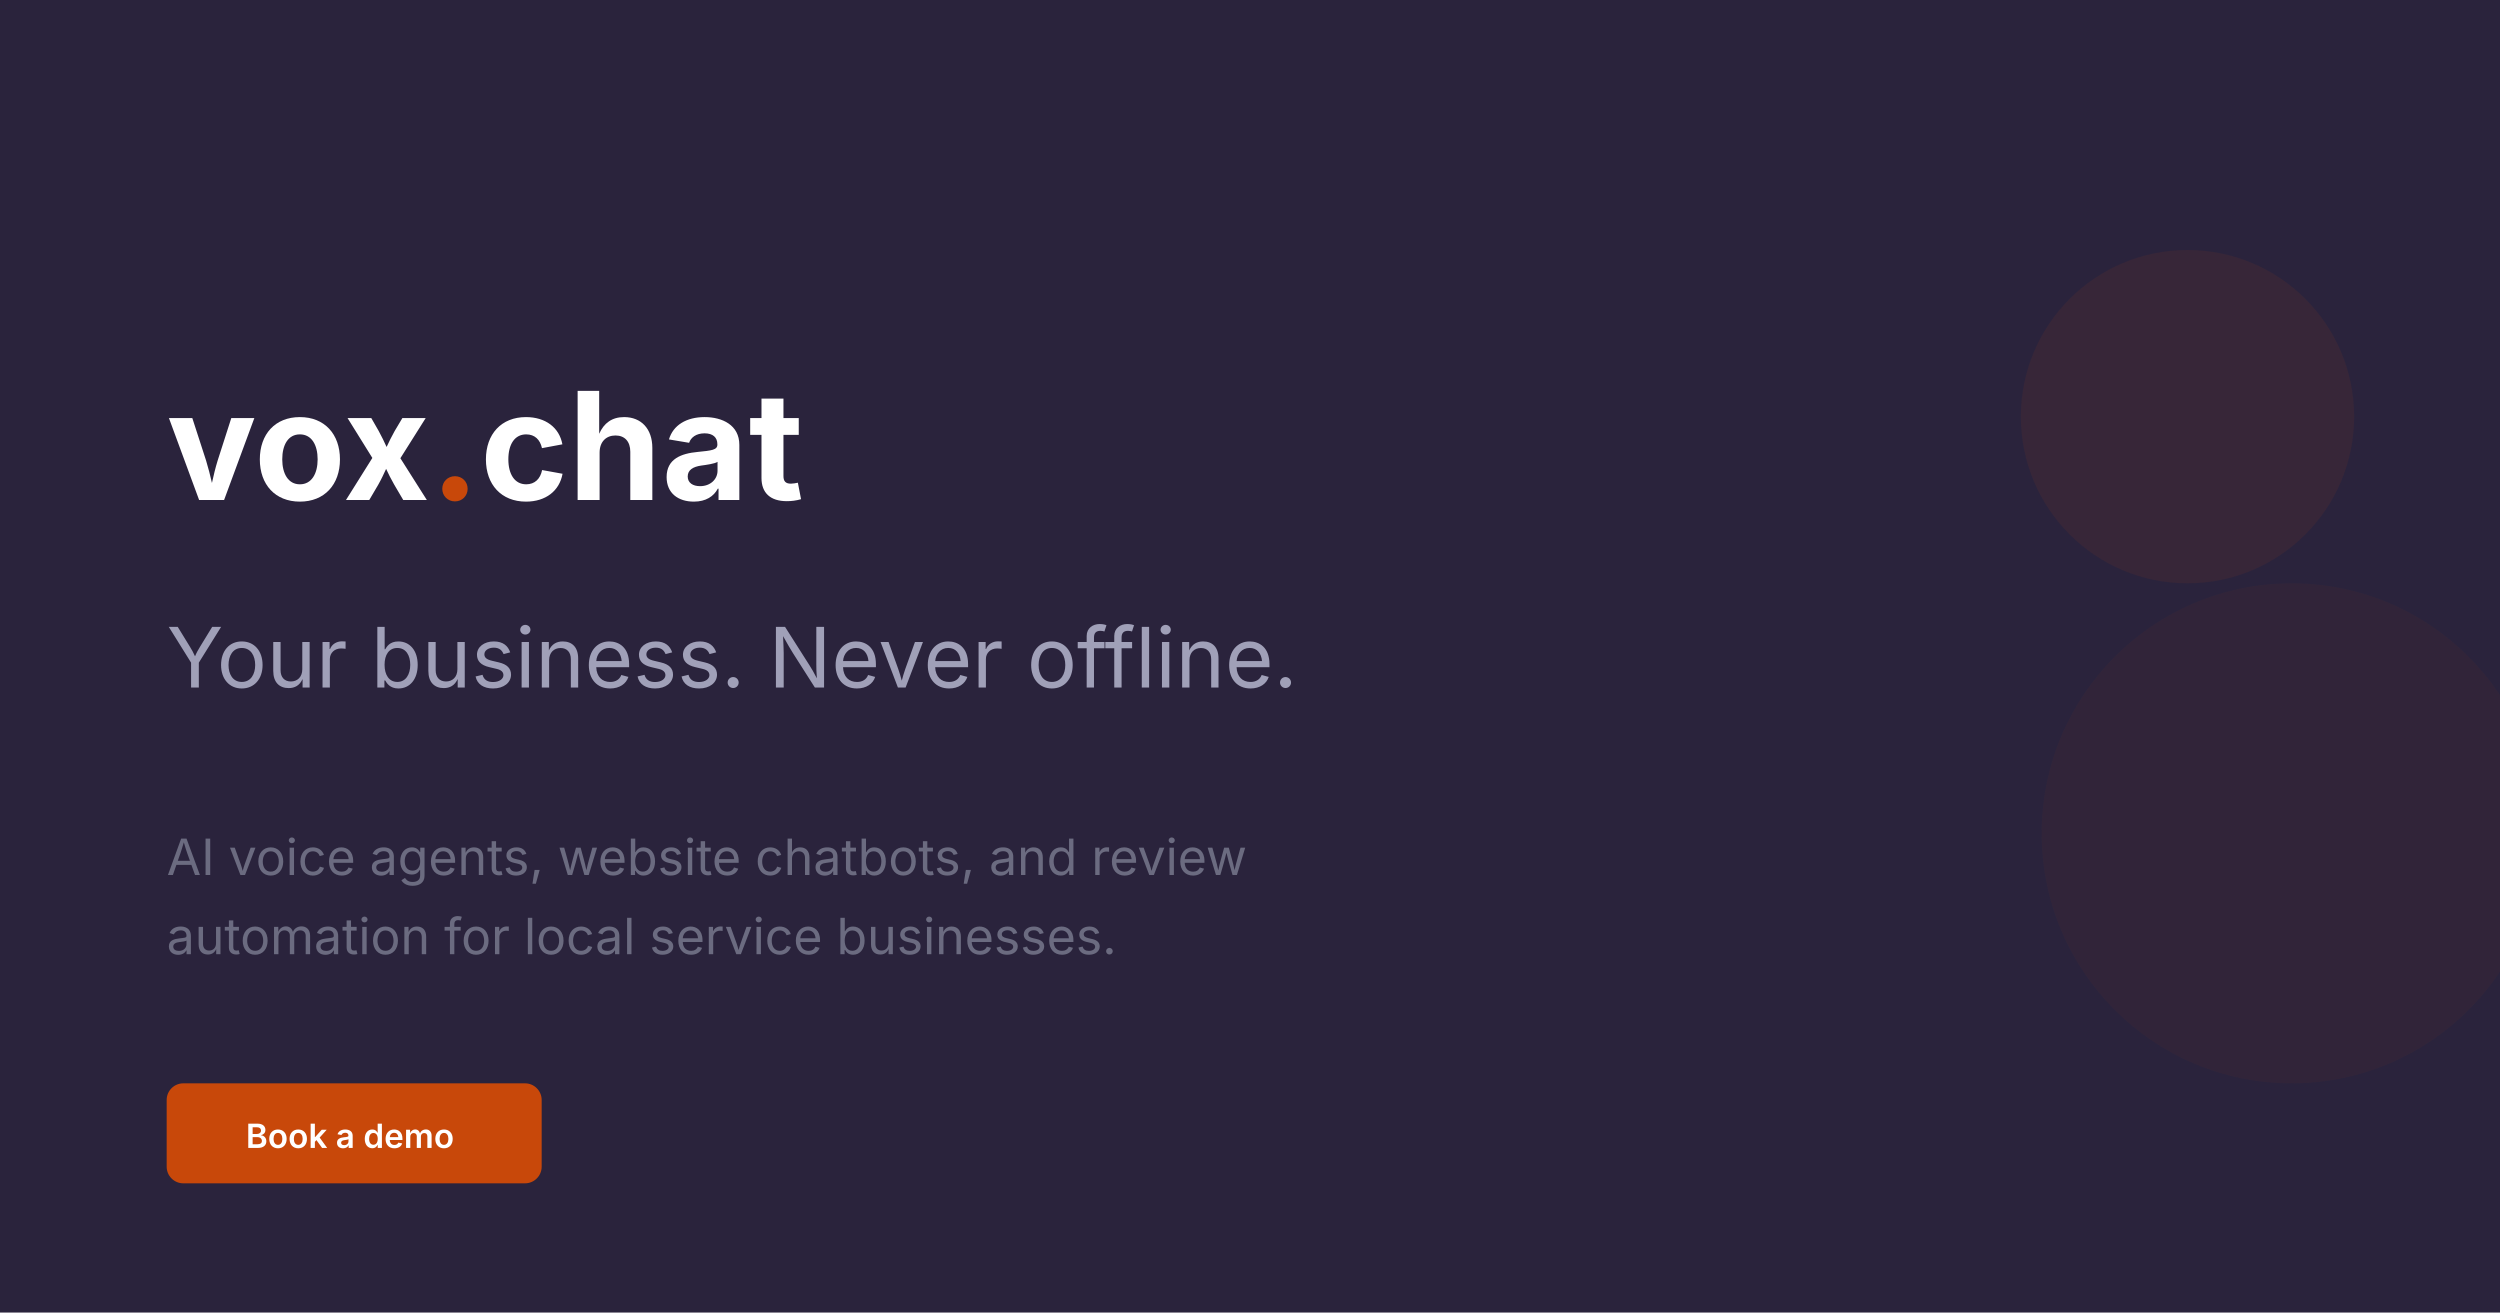
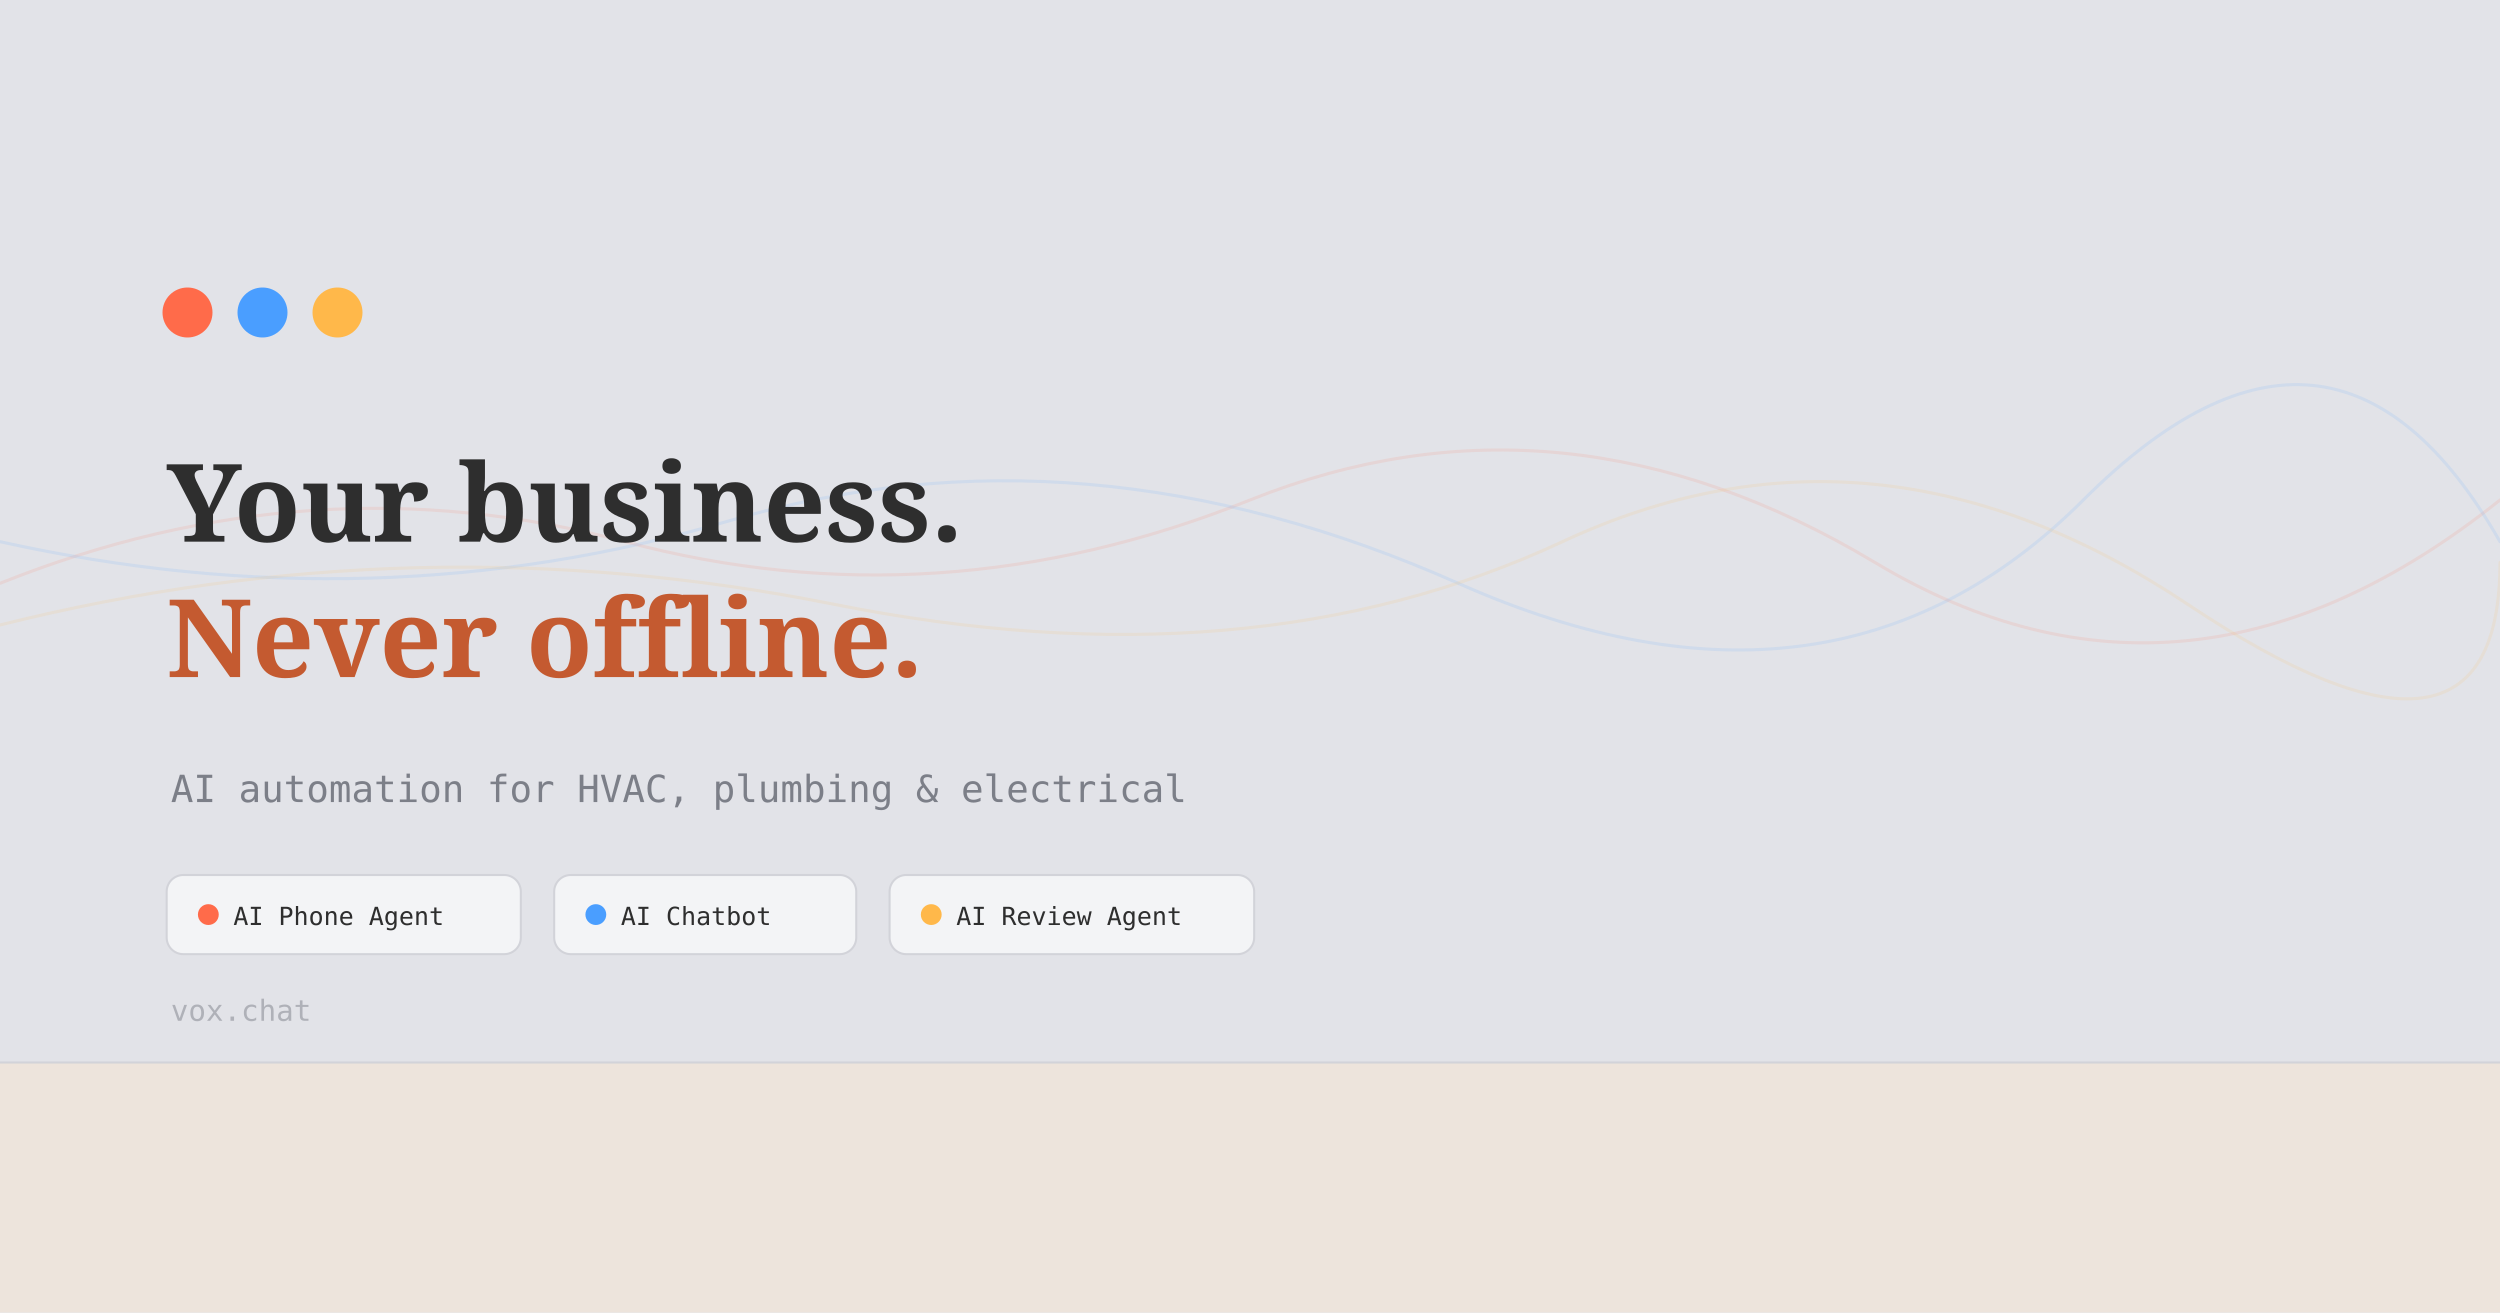
<svg xmlns="http://www.w3.org/2000/svg" viewBox="0 0 1200 630" fill="none">
-   <rect width="1200" height="630" fill="#1e2040" />
-   <rect x="0" y="0" width="1200" height="630" fill="url(#grad)" opacity="0.4" />
-   <defs>
-     <linearGradient id="grad" x1="0" y1="630" x2="1200" y2="0">
-       <stop offset="0%" stop-color="#c8480a" stop-opacity="0.3" />
-       <stop offset="100%" stop-color="#1e2040" stop-opacity="0" />
-     </linearGradient>
-   </defs>
-   <text x="80" y="240" font-family="Inter, sans-serif" font-size="72" font-weight="700" fill="#ffffff">vox<tspan fill="#c8480a">.</tspan>chat</text>
-   <text x="80" y="330" font-family="Inter, sans-serif" font-size="40" font-weight="400" fill="#a0a0b8">Your business. Never offline.</text>
-   <text x="80" y="420" font-family="Inter, sans-serif" font-size="24" font-weight="400" fill="#6b6b80">AI voice agents, website chatbots, and review</text>
-   <text x="80" y="458" font-family="Inter, sans-serif" font-size="24" font-weight="400" fill="#6b6b80">automation for local service businesses.</text>
-   <rect x="80" y="520" width="180" height="48" rx="8" fill="#c8480a" />
-   <text x="118" y="551" font-family="Inter, sans-serif" font-size="16" font-weight="600" fill="#ffffff">Book a demo</text>
-   <circle cx="1050" cy="200" r="80" fill="#c8480a" opacity="0.08" />
-   <circle cx="1100" cy="400" r="120" fill="#c8480a" opacity="0.05" />
+   <rect width="1200" height="630" fill="#E2E3E8" />
+   <rect x="0" y="510" width="1200" height="120" fill="#EDE4DC" />
+   <line x1="0" y1="510" x2="1200" y2="510" stroke="#D2D3D9" stroke-width="1" />
+   <path d="M0 280 Q150 220 300 260 T600 240 T900 270 T1200 240" stroke="#FF6B4A" stroke-width="1.5" stroke-linecap="round" opacity="0.12" />
+   <path d="M0 260 Q180 300 350 250 T700 280 T1000 240 T1200 260" stroke="#4A9EFF" stroke-width="1.5" stroke-linecap="round" opacity="0.12" />
+   <path d="M0 300 Q200 250 400 290 T750 260 T1050 290 T1200 270" stroke="#FFB84A" stroke-width="1.5" stroke-linecap="round" opacity="0.12" />
+   <circle cx="90" cy="150" r="12" fill="#FF6B4A" />
+   <circle cx="126" cy="150" r="12" fill="#4A9EFF" />
+   <circle cx="162" cy="150" r="12" fill="#FFB84A" />
+   <text x="80" y="260" font-family="Georgia, serif" font-size="52" font-weight="700" fill="#2E2E2E">Your business.</text>
+   <text x="80" y="325" font-family="Georgia, serif" font-size="52" font-weight="700" fill="#C45A30">Never offline.</text>
+   <text x="82" y="385" font-family="monospace" font-size="18" fill="#7C7F88">AI automation for HVAC, plumbing &amp; electrical</text>
+   <rect x="80" y="420" width="170" height="38" rx="8" fill="white" opacity="0.6" />
+   <rect x="80" y="420" width="170" height="38" rx="8" fill="none" stroke="#D2D3D9" stroke-width="1" />
+   <circle cx="100" cy="439" r="5" fill="#FF6B4A" />
+   <text x="112" y="444" font-family="monospace" font-size="12" font-weight="500" fill="#2E2E2E">AI Phone Agent</text>
+   <rect x="266" y="420" width="145" height="38" rx="8" fill="white" opacity="0.6" />
+   <rect x="266" y="420" width="145" height="38" rx="8" fill="none" stroke="#D2D3D9" stroke-width="1" />
+   <circle cx="286" cy="439" r="5" fill="#4A9EFF" />
+   <text x="298" y="444" font-family="monospace" font-size="12" font-weight="500" fill="#2E2E2E">AI Chatbot</text>
+   <rect x="427" y="420" width="175" height="38" rx="8" fill="white" opacity="0.6" />
+   <rect x="427" y="420" width="175" height="38" rx="8" fill="none" stroke="#D2D3D9" stroke-width="1" />
+   <circle cx="447" cy="439" r="5" fill="#FFB84A" />
+   <text x="459" y="444" font-family="monospace" font-size="12" font-weight="500" fill="#2E2E2E">AI Review Agent</text>
+   <text x="82" y="490" font-family="monospace" font-size="14" fill="#7C7F88" opacity="0.5">vox.chat</text>
</svg>
